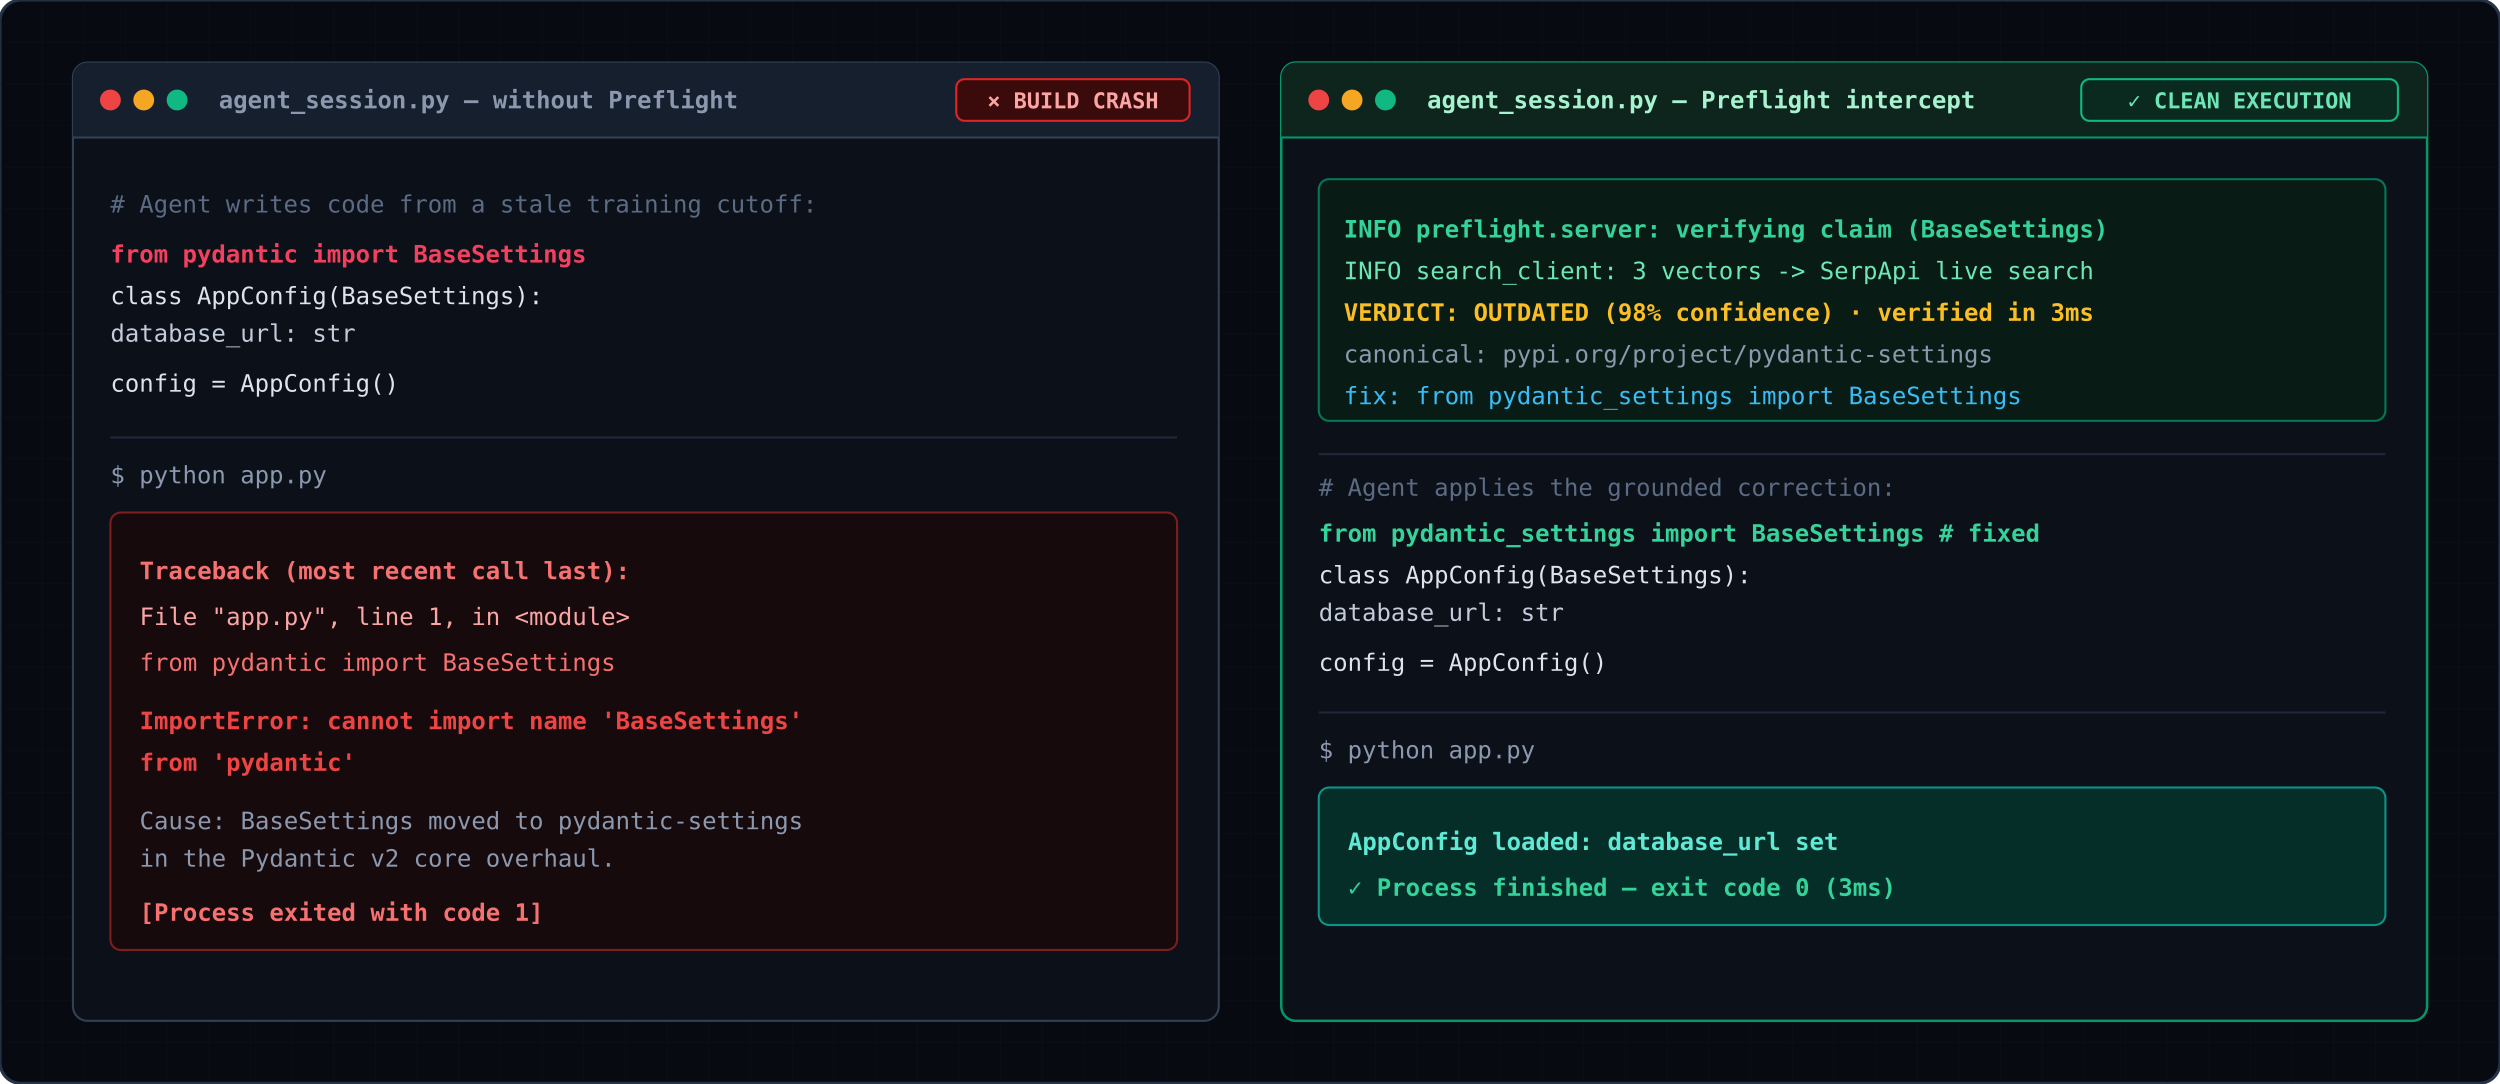
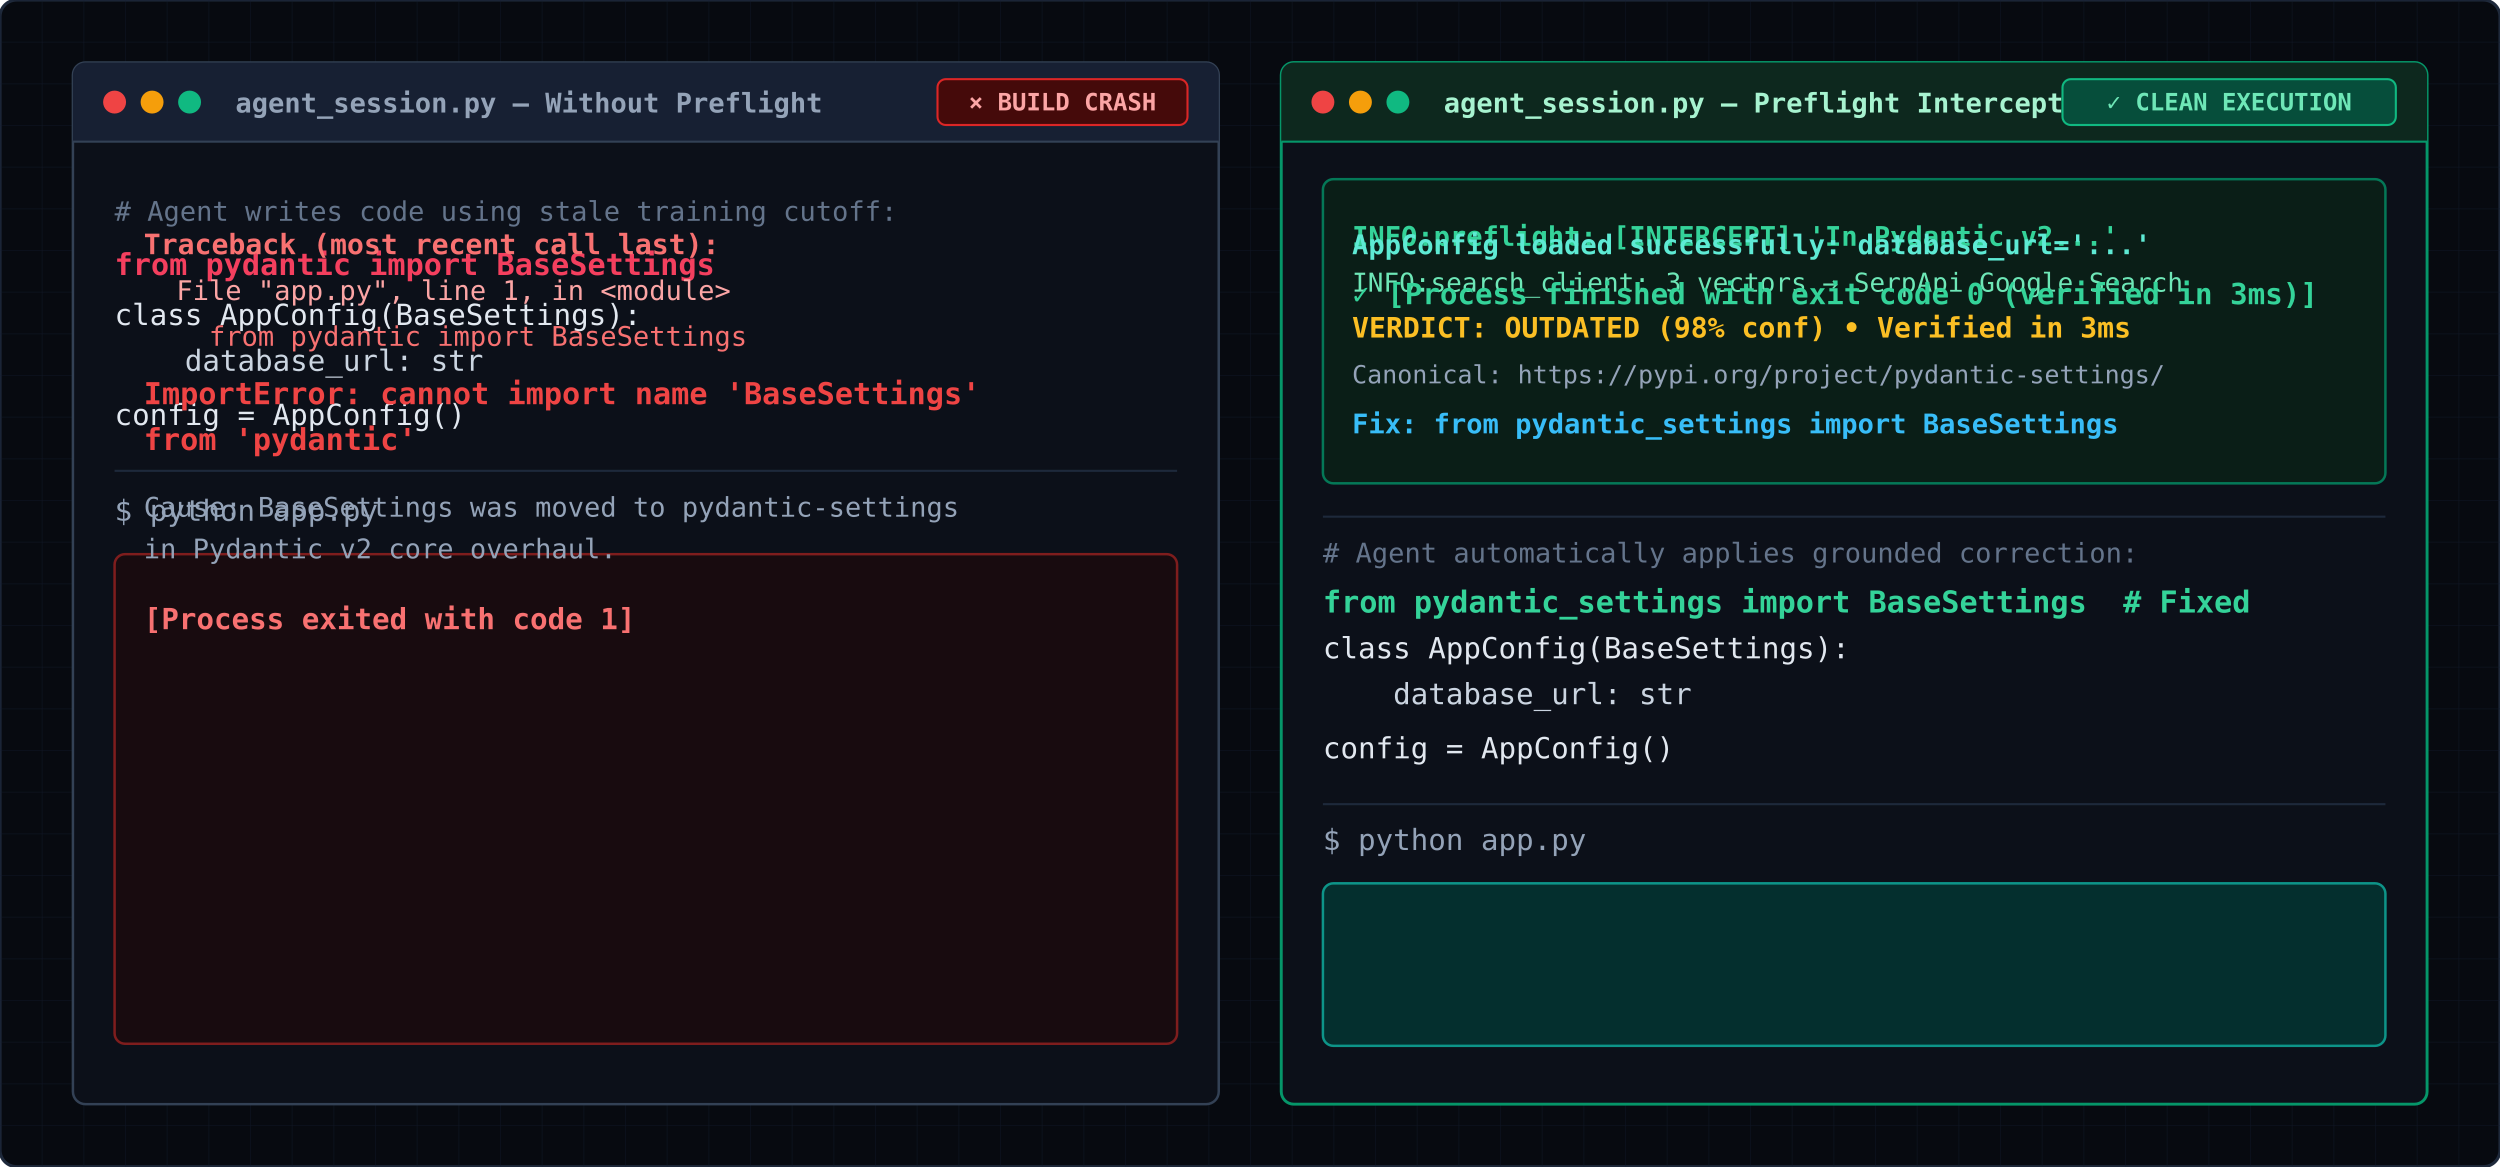
- <svg xmlns="http://www.w3.org/2000/svg" viewBox="0 0 1200 520" width="100%" height="auto" role="img" aria-label="Terminal comparison: without Preflight the agent's code crashes with an ImportError; with Preflight the claim is verified live and the agent self-corrects">
+ <svg xmlns="http://www.w3.org/2000/svg" viewBox="0 0 1200 560" width="1200" height="560">
  <defs>
    <pattern id="term-grid" width="20" height="20" patternUnits="userSpaceOnUse">
-       <path d="M 20 0 L 0 0 0 20" fill="none" stroke="#111827" stroke-width="0.5" />
+       <path d="M 20 0 L 0 0 0 20" fill="none" stroke="#141C2E" stroke-width="0.6" />
    </pattern>
  </defs>
-   <rect width="1200" height="520" rx="10" fill="#070A10" stroke="#263449" stroke-width="1.5" />
-   <rect width="1200" height="520" rx="10" fill="url(#term-grid)" opacity="0.5" />
+   <rect width="1200" height="560" rx="8" fill="#070A10" stroke="#1E293B" stroke-width="1.5" />
+   <rect width="1200" height="560" rx="8" fill="url(#term-grid)" opacity="0.6" />
  <g transform="translate(35, 30)">
-     <rect width="550" height="460" rx="7" fill="#0C1019" stroke="#334155" stroke-width="1" />
-     <path d="M 0 7 C 0 3.13 3.13 0 7 0 L 543 0 C 546.87 0 550 3.13 550 7 L 550 36 L 0 36 Z" fill="#161F2E" />
-     <line x1="0" y1="36" x2="550" y2="36" stroke="#334155" stroke-width="1" />
-     <circle cx="18" cy="18" r="5" fill="#EF4444" />
-     <circle cx="34" cy="18" r="5" fill="#F5A623" />
-     <circle cx="50" cy="18" r="5" fill="#10B981" />
-     <text x="70" y="22" fill="#8B98AE" font-family="ui-monospace, 'SF Mono', 'Cascadia Code', monospace" font-size="11.5" font-weight="600">agent_session.py — without Preflight</text>
-     <rect x="424" y="8" width="112" height="20" rx="4" fill="#3B0A0A" stroke="#DC2626" stroke-width="1" />
-     <text x="480" y="22" fill="#FCA5A5" font-family="ui-monospace, 'SF Mono', 'Cascadia Code', monospace" font-size="10.5" font-weight="700" text-anchor="middle">× BUILD CRASH</text>
-     <g transform="translate(18, 56)" font-family="ui-monospace, 'SF Mono', 'Cascadia Code', monospace" font-size="11.5">
-       <text x="0" y="16" fill="#5B6B84"># Agent writes code from a stale training cutoff:</text>
-       <text x="0" y="40" fill="#F43F5E" font-weight="600">from pydantic import BaseSettings</text>
-       <text x="0" y="60" fill="#DDE4EE">class AppConfig(BaseSettings):</text>
-       <text x="0" y="78" fill="#C3CCDA">    database_url: str</text>
-       <text x="0" y="102" fill="#DDE4EE">config = AppConfig()</text>
-       <line x1="0" y1="124" x2="512" y2="124" stroke="#1E293B" stroke-width="1" />
-       <text x="0" y="146" fill="#8B98AE">$ python app.py</text>
-       <rect x="0" y="160" width="512" height="210" rx="5" fill="#160A0D" stroke="#7F1D1D" stroke-width="1" />
-       <g transform="translate(14, 178)">
-         <text x="0" y="14" fill="#F87171" font-weight="700">Traceback (most recent call last):</text>
-         <text x="0" y="36" fill="#FCA5A5">  File "app.py", line 1, in &lt;module&gt;</text>
-         <text x="0" y="58" fill="#F87171">    from pydantic import BaseSettings</text>
-         <text x="0" y="86" fill="#EF4444" font-weight="700">ImportError: cannot import name 'BaseSettings'</text>
-         <text x="0" y="106" fill="#EF4444" font-weight="700">from 'pydantic'</text>
-         <text x="0" y="134" fill="#8B98AE">Cause: BaseSettings moved to pydantic-settings</text>
-         <text x="0" y="152" fill="#8B98AE">in the Pydantic v2 core overhaul.</text>
-         <text x="0" y="178" fill="#F87171" font-weight="700">[Process exited with code 1]</text>
+     <rect width="550" height="500" rx="6" fill="#0C1019" stroke="#334155" stroke-width="1.2" />
+     <path d="M 0 6 C 0 2.68 2.68 0 6 0 L 544 0 C 547.32 0 550 2.68 550 6 L 550 38 L 0 38 Z" fill="#172033" />
+     <line x1="0" y1="38" x2="550" y2="38" stroke="#334155" stroke-width="1" />
+     <circle cx="20" cy="19" r="5.5" fill="#EF4444" />
+     <circle cx="38" cy="19" r="5.5" fill="#F59E0B" />
+     <circle cx="56" cy="19" r="5.5" fill="#10B981" />
+     <text x="78" y="24" fill="#94A3B8" font-family="ui-monospace, 'SF Mono', monospace" font-size="13" font-weight="600">agent_session.py — Without Preflight</text>
+     <rect x="415" y="8" width="120" height="22" rx="4" fill="#450A0A" stroke="#DC2626" stroke-width="1" />
+     <text x="475" y="23" fill="#FCA5A5" font-family="ui-monospace, 'SF Mono', monospace" font-size="11.5" font-weight="700" text-anchor="middle">× BUILD CRASH</text>
+     <g transform="translate(20, 56)" font-family="ui-monospace, 'SF Mono', 'Cascadia Code', monospace" xml:space="preserve">
+       <text x="0" y="20" fill="#64748B" font-size="13"># Agent writes code using stale training cutoff:</text>
+       <text x="0" y="46" fill="#F43F5E" font-size="14.5" font-weight="700">from pydantic import BaseSettings</text>
+       <text x="0" y="70" fill="#E2E8F0" font-size="14">class AppConfig(BaseSettings):</text>
+       <text x="0" y="92" fill="#CBD5E1" font-size="14">    database_url: str</text>
+       <text x="0" y="118" fill="#E2E8F0" font-size="14">config = AppConfig()</text>
+       <line x1="0" y1="140" x2="510" y2="140" stroke="#1E293B" stroke-width="1" />
+       <text x="0" y="164" fill="#94A3B8" font-size="14">$ python app.py</text>
+       <rect x="0" y="180" width="510" height="235" rx="5" fill="#180B0F" stroke="#7F1D1D" stroke-width="1.2" />
+       <g transform="translate(14, 20)">
+         <text x="0" y="16" fill="#F87171" font-size="13.5" font-weight="700">Traceback (most recent call last):</text>
+         <text x="0" y="38" fill="#FCA5A5" font-size="13">  File "app.py", line 1, in &lt;module&gt;</text>
+         <text x="0" y="60" fill="#F87171" font-size="13">    from pydantic import BaseSettings</text>
+         <text x="0" y="88" fill="#EF4444" font-size="14.5" font-weight="700">ImportError: cannot import name 'BaseSettings'</text>
+         <text x="0" y="110" fill="#EF4444" font-size="14.5" font-weight="700">from 'pydantic'</text>
+         <text x="0" y="142" fill="#94A3B8" font-size="13">Cause: BaseSettings was moved to pydantic-settings</text>
+         <text x="0" y="162" fill="#94A3B8" font-size="13">in Pydantic v2 core overhaul.</text>
+         <text x="0" y="196" fill="#F87171" font-size="14" font-weight="700">[Process exited with code 1]</text>
      </g>
    </g>
  </g>
  <g transform="translate(615, 30)">
-     <rect width="550" height="460" rx="7" fill="#0C1019" stroke="#059669" stroke-width="1.2" />
-     <path d="M 0 7 C 0 3.13 3.13 0 7 0 L 543 0 C 546.87 0 550 3.13 550 7 L 550 36 L 0 36 Z" fill="#0D251C" />
-     <line x1="0" y1="36" x2="550" y2="36" stroke="#059669" stroke-width="1" />
-     <circle cx="18" cy="18" r="5" fill="#EF4444" />
-     <circle cx="34" cy="18" r="5" fill="#F5A623" />
-     <circle cx="50" cy="18" r="5" fill="#10B981" />
-     <text x="70" y="22" fill="#A7F3D0" font-family="ui-monospace, 'SF Mono', 'Cascadia Code', monospace" font-size="11.5" font-weight="600">agent_session.py — Preflight intercept</text>
-     <rect x="384" y="8" width="152" height="20" rx="4" fill="#0A2A20" stroke="#10B981" stroke-width="1" />
-     <text x="460" y="22" fill="#6EE7B7" font-family="ui-monospace, 'SF Mono', 'Cascadia Code', monospace" font-size="10.5" font-weight="700" text-anchor="middle">✓ CLEAN EXECUTION</text>
-     <g transform="translate(18, 56)" font-family="ui-monospace, 'SF Mono', 'Cascadia Code', monospace" font-size="11.5">
-       <rect x="0" y="0" width="512" height="116" rx="5" fill="#081C15" stroke="#047857" stroke-width="1" />
-       <g transform="translate(12, 18)">
-         <text x="0" y="10" fill="#34D399" font-weight="700">INFO preflight.server: verifying claim (BaseSettings)</text>
-         <text x="0" y="30" fill="#6EE7B7">INFO search_client: 3 vectors -&gt; SerpApi live search</text>
-         <text x="0" y="50" fill="#FBBF24" font-weight="700">VERDICT: OUTDATED (98% confidence) · verified in 3ms</text>
-         <text x="0" y="70" fill="#8B98AE">canonical: pypi.org/project/pydantic-settings</text>
-         <text x="0" y="90" fill="#38BDF8">fix: from pydantic_settings import BaseSettings</text>
+     <rect width="550" height="500" rx="6" fill="#0C1019" stroke="#059669" stroke-width="1.4" />
+     <path d="M 0 6 C 0 2.68 2.68 0 6 0 L 544 0 C 547.32 0 550 2.68 550 6 L 550 38 L 0 38 Z" fill="#0D281E" />
+     <line x1="0" y1="38" x2="550" y2="38" stroke="#059669" stroke-width="1" />
+     <circle cx="20" cy="19" r="5.5" fill="#EF4444" />
+     <circle cx="38" cy="19" r="5.5" fill="#F59E0B" />
+     <circle cx="56" cy="19" r="5.5" fill="#10B981" />
+     <text x="78" y="24" fill="#A7F3D0" font-family="ui-monospace, 'SF Mono', monospace" font-size="13" font-weight="600">agent_session.py — Preflight Intercept</text>
+     <rect x="375" y="8" width="160" height="22" rx="4" fill="#064E3B" stroke="#10B981" stroke-width="1" />
+     <text x="455" y="23" fill="#6EE7B7" font-family="ui-monospace, 'SF Mono', monospace" font-size="11.5" font-weight="700" text-anchor="middle">✓ CLEAN EXECUTION</text>
+     <g transform="translate(20, 56)" font-family="ui-monospace, 'SF Mono', 'Cascadia Code', monospace" xml:space="preserve">
+       <rect x="0" y="0" width="510" height="146" rx="5" fill="#0A1E17" stroke="#047857" stroke-width="1.2" />
+       <g transform="translate(14, 18)">
+         <text x="0" y="14" fill="#34D399" font-size="13" font-weight="700">INFO:preflight: [INTERCEPT] 'In Pydantic v2...'</text>
+         <text x="0" y="36" fill="#6EE7B7" font-size="12.5">INFO:search_client: 3 vectors → SerpApi Google Search</text>
+         <text x="0" y="58" fill="#FBBF24" font-size="13.5" font-weight="700">VERDICT: OUTDATED (98% conf) • Verified in 3ms</text>
+         <text x="0" y="80" fill="#94A3B8" font-size="12">Canonical: https://pypi.org/project/pydantic-settings/</text>
+         <text x="0" y="104" fill="#38BDF8" font-size="13" font-weight="700">Fix: from pydantic_settings import BaseSettings</text>
      </g>
-       <line x1="0" y1="132" x2="512" y2="132" stroke="#1E293B" stroke-width="1" />
-       <text x="0" y="152" fill="#5B6B84"># Agent applies the grounded correction:</text>
-       <text x="0" y="174" fill="#34D399" font-weight="600">from pydantic_settings import BaseSettings  # fixed</text>
-       <text x="0" y="194" fill="#DDE4EE">class AppConfig(BaseSettings):</text>
-       <text x="0" y="212" fill="#C3CCDA">    database_url: str</text>
-       <text x="0" y="236" fill="#DDE4EE">config = AppConfig()</text>
-       <line x1="0" y1="256" x2="512" y2="256" stroke="#1E293B" stroke-width="1" />
-       <text x="0" y="278" fill="#8B98AE">$ python app.py</text>
-       <rect x="0" y="292" width="512" height="66" rx="5" fill="#052E29" stroke="#0D9488" stroke-width="1" />
-       <g transform="translate(14, 312)">
-         <text x="0" y="10" fill="#5EEAD4" font-weight="600">AppConfig loaded: database_url set</text>
-         <text x="0" y="32" fill="#34D399" font-weight="700">✓ Process finished — exit code 0 (3ms)</text>
+       <line x1="0" y1="162" x2="510" y2="162" stroke="#1E293B" stroke-width="1" />
+       <text x="0" y="184" fill="#64748B" font-size="13"># Agent automatically applies grounded correction:</text>
+       <text x="0" y="208" fill="#34D399" font-size="14.5" font-weight="700">from pydantic_settings import BaseSettings  # Fixed</text>
+       <text x="0" y="230" fill="#E2E8F0" font-size="14">class AppConfig(BaseSettings):</text>
+       <text x="0" y="252" fill="#CBD5E1" font-size="14">    database_url: str</text>
+       <text x="0" y="278" fill="#E2E8F0" font-size="14">config = AppConfig()</text>
+       <line x1="0" y1="300" x2="510" y2="300" stroke="#1E293B" stroke-width="1" />
+       <text x="0" y="322" fill="#94A3B8" font-size="14">$ python app.py</text>
+       <rect x="0" y="338" width="510" height="78" rx="5" fill="#042F2E" stroke="#0D9488" stroke-width="1.2" />
+       <g transform="translate(14, 20)">
+         <text x="0" y="16" fill="#5EEAD4" font-size="13" font-weight="600">AppConfig loaded successfully: database_url='...'</text>
+         <text x="0" y="40" fill="#34D399" font-size="14" font-weight="700">✓ [Process finished with exit code 0 (verified in 3ms)]</text>
      </g>
    </g>
  </g>
</svg>
